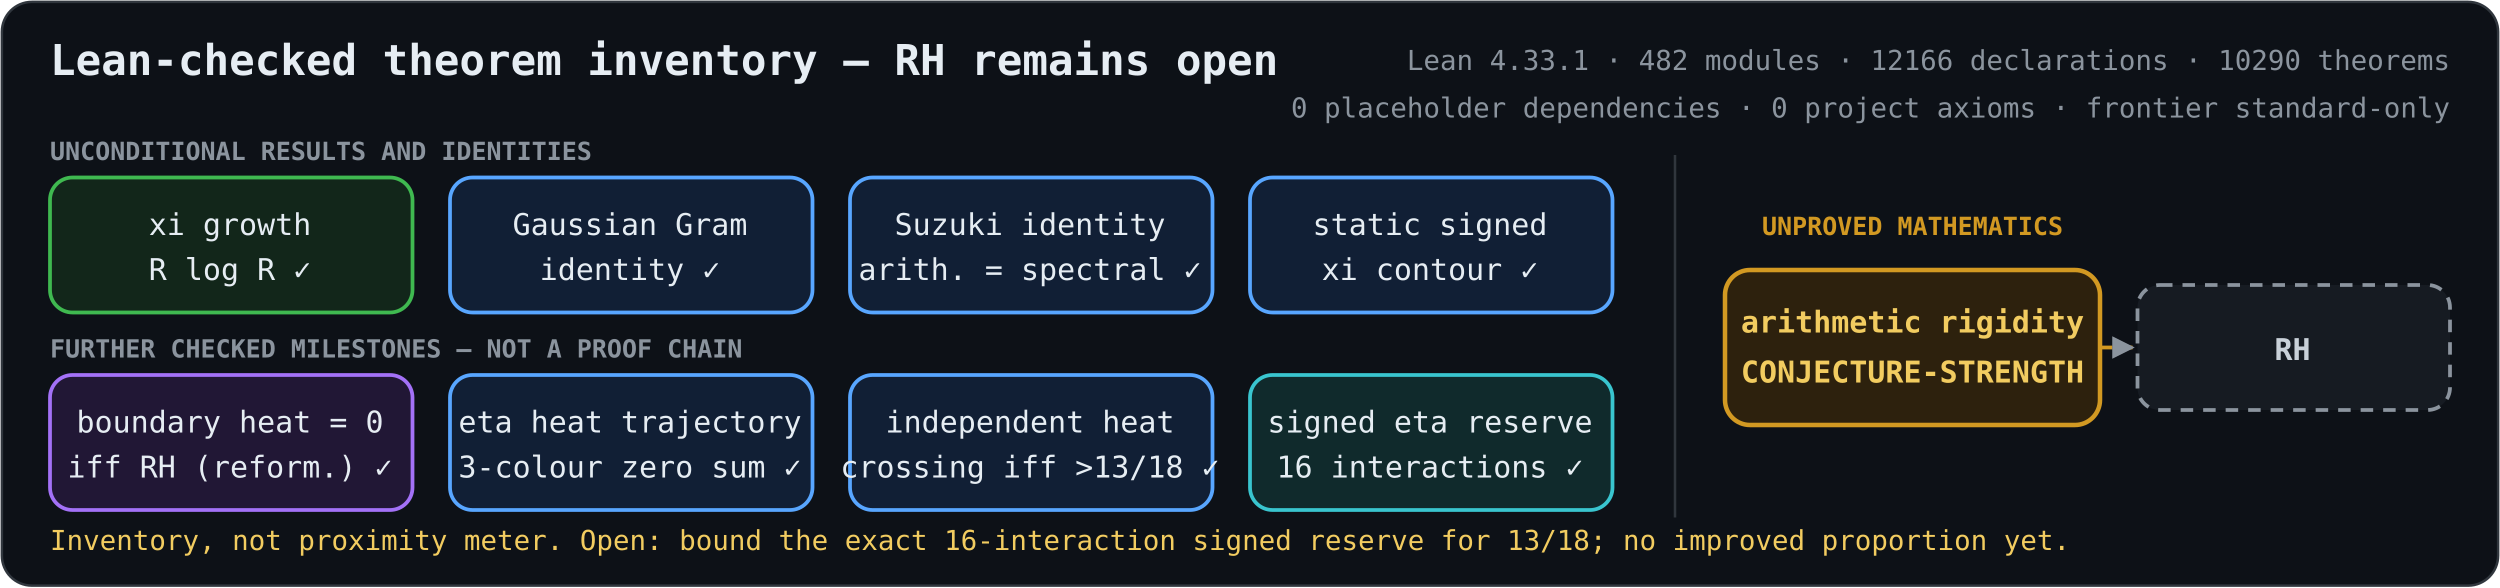
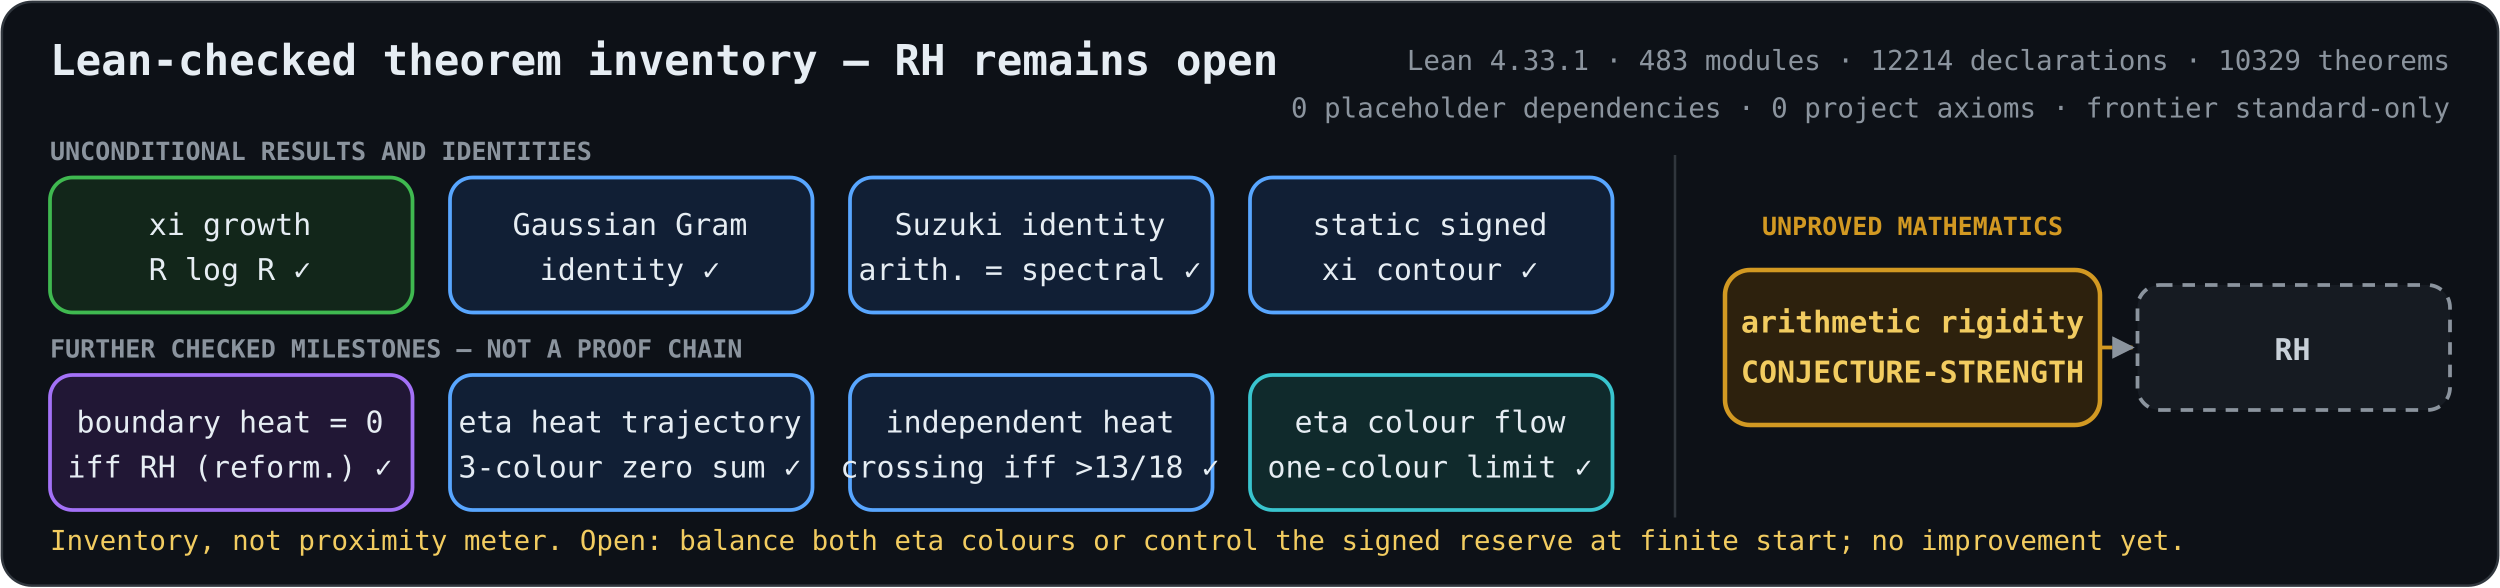
<svg xmlns="http://www.w3.org/2000/svg" role="img" aria-labelledby="title description" viewBox="0 0 1000 235">
  <defs>
    <marker id="arrow" viewBox="0 0 10 10" refX="9" refY="5" markerWidth="6" markerHeight="6" orient="auto-start-reverse">
      <path d="M 0 0 L 10 5 L 0 10 z" fill="#8b949e" />
    </marker>
    <style>
      .bg { fill: #0d1117; stroke: #30363d; }
      text { fill: #e6edf3; font-family: ui-monospace, SFMono-Regular, Menlo, Consolas, monospace; font-size: 12px; text-anchor: middle; }
      .heading { font-size: 17px; font-weight: 700; text-anchor: start; }
      .metrics { fill: #8b949e; font-size: 11px; text-anchor: end; }
      .proved rect { fill: #12261a; stroke: #3fb950; stroke-width: 1.5; }
      .proved.equivalence rect { fill: #211735; stroke: #a371f7; }
      .proved.bridge rect { fill: #111f35; stroke: #58a6ff; }
      .proved.reduction rect { fill: #102a2c; stroke: #39c5cf; }
      .open rect { fill: #2d210d; stroke: #d29922; stroke-width: 1.8; }
      .goal rect { fill: #161b22; stroke: #8b949e; stroke-width: 1.5; stroke-dasharray: 5 4; }
      .open text { fill: #f2cc60; font-weight: 700; }
      .goal text { fill: #c9d1d9; font-weight: 700; }
      .open-edge { fill: none; stroke: #d29922; stroke-width: 1.5; stroke-dasharray: 5 4; marker-end: url(#arrow); }
      .section { fill: #8b949e; font-size: 10px; font-weight: 700; text-anchor: start; }
      .gap-label { fill: #d29922; font-size: 10px; font-weight: 700; }
      .frontier { fill: #f2cc60; font-size: 11px; text-anchor: start; }
    </style>
  </defs>
  <rect class="bg" x="0.75" y="0.75" width="998.5" height="233.5" rx="12" />
  <text class="heading" x="20" y="30">Lean-checked theorem inventory — RH remains open</text>
-   <text class="metrics" x="980" y="28">Lean 4.33.1 · 482 modules · 12166 declarations · 10290 theorems</text>
+   <text class="metrics" x="980" y="28">Lean 4.33.1 · 483 modules · 12214 declarations · 10329 theorems</text>
  <text class="metrics" x="980" y="47">0 placeholder dependencies · 0 project axioms · frontier standard-only</text>
  <text class="section" x="20" y="64">UNCONDITIONAL RESULTS AND IDENTITIES</text>
  <text class="section" x="20" y="143">FURTHER CHECKED MILESTONES — NOT A PROOF CHAIN</text>
  <line x1="670" y1="62" x2="670" y2="207" stroke="#30363d" />
  <text class="gap-label" x="765" y="94">UNPROVED MATHEMATICS</text>
  <path class="open-edge" d="M840 139 H853" />
  <g class="proved unconditional">
    <rect x="20" y="71" width="145" height="54" rx="9" />
    <text x="92" y="94">xi growth</text>
    <text x="92" y="112">R log R  ✓</text>
  </g>
  <g class="proved bridge">
    <rect x="180" y="71" width="145" height="54" rx="9" />
    <text x="252" y="94">Gaussian Gram</text>
    <text x="252" y="112">identity  ✓</text>
  </g>
  <g class="proved bridge">
    <rect x="340" y="71" width="145" height="54" rx="9" />
    <text x="412" y="94">Suzuki identity</text>
    <text x="412" y="112">arith. = spectral  ✓</text>
  </g>
  <g class="proved bridge">
    <rect x="500" y="71" width="145" height="54" rx="9" />
    <text x="572" y="94">static signed</text>
    <text x="572" y="112">xi contour  ✓</text>
  </g>
  <g class="proved equivalence">
    <rect x="20" y="150" width="145" height="54" rx="9" />
    <text x="92" y="173">boundary heat = 0</text>
    <text x="92" y="191">iff RH (reform.)  ✓</text>
  </g>
  <g class="proved bridge">
    <rect x="180" y="150" width="145" height="54" rx="9" />
    <text x="252" y="173">eta heat trajectory</text>
    <text x="252" y="191">3-colour zero sum  ✓</text>
  </g>
  <g class="proved bridge">
    <rect x="340" y="150" width="145" height="54" rx="9" />
    <text x="412" y="173">independent heat</text>
    <text x="412" y="191">crossing iff &gt;13/18  ✓</text>
  </g>
  <g class="proved reduction">
    <rect x="500" y="150" width="145" height="54" rx="9" />
-     <text x="572" y="173">signed eta reserve</text>
-     <text x="572" y="191">16 interactions  ✓</text>
+     <text x="572" y="173">eta colour flow</text>
+     <text x="572" y="191">one-colour limit  ✓</text>
  </g>
  <g class="open">
    <rect x="690" y="108" width="150" height="62" rx="10" />
    <text x="765" y="133">arithmetic rigidity</text>
    <text x="765" y="153">CONJECTURE-STRENGTH</text>
  </g>
  <g class="goal">
    <rect x="855" y="114" width="125" height="50" rx="9" />
    <text x="917" y="144">RH</text>
  </g>
-   <text class="frontier" x="20" y="220">Inventory, not proximity meter. Open: bound the exact 16-interaction signed reserve for 13/18; no improved proportion yet.</text>
+   <text class="frontier" x="20" y="220">Inventory, not proximity meter. Open: balance both eta colours or control the signed reserve at finite start; no improvement yet.</text>
</svg>
